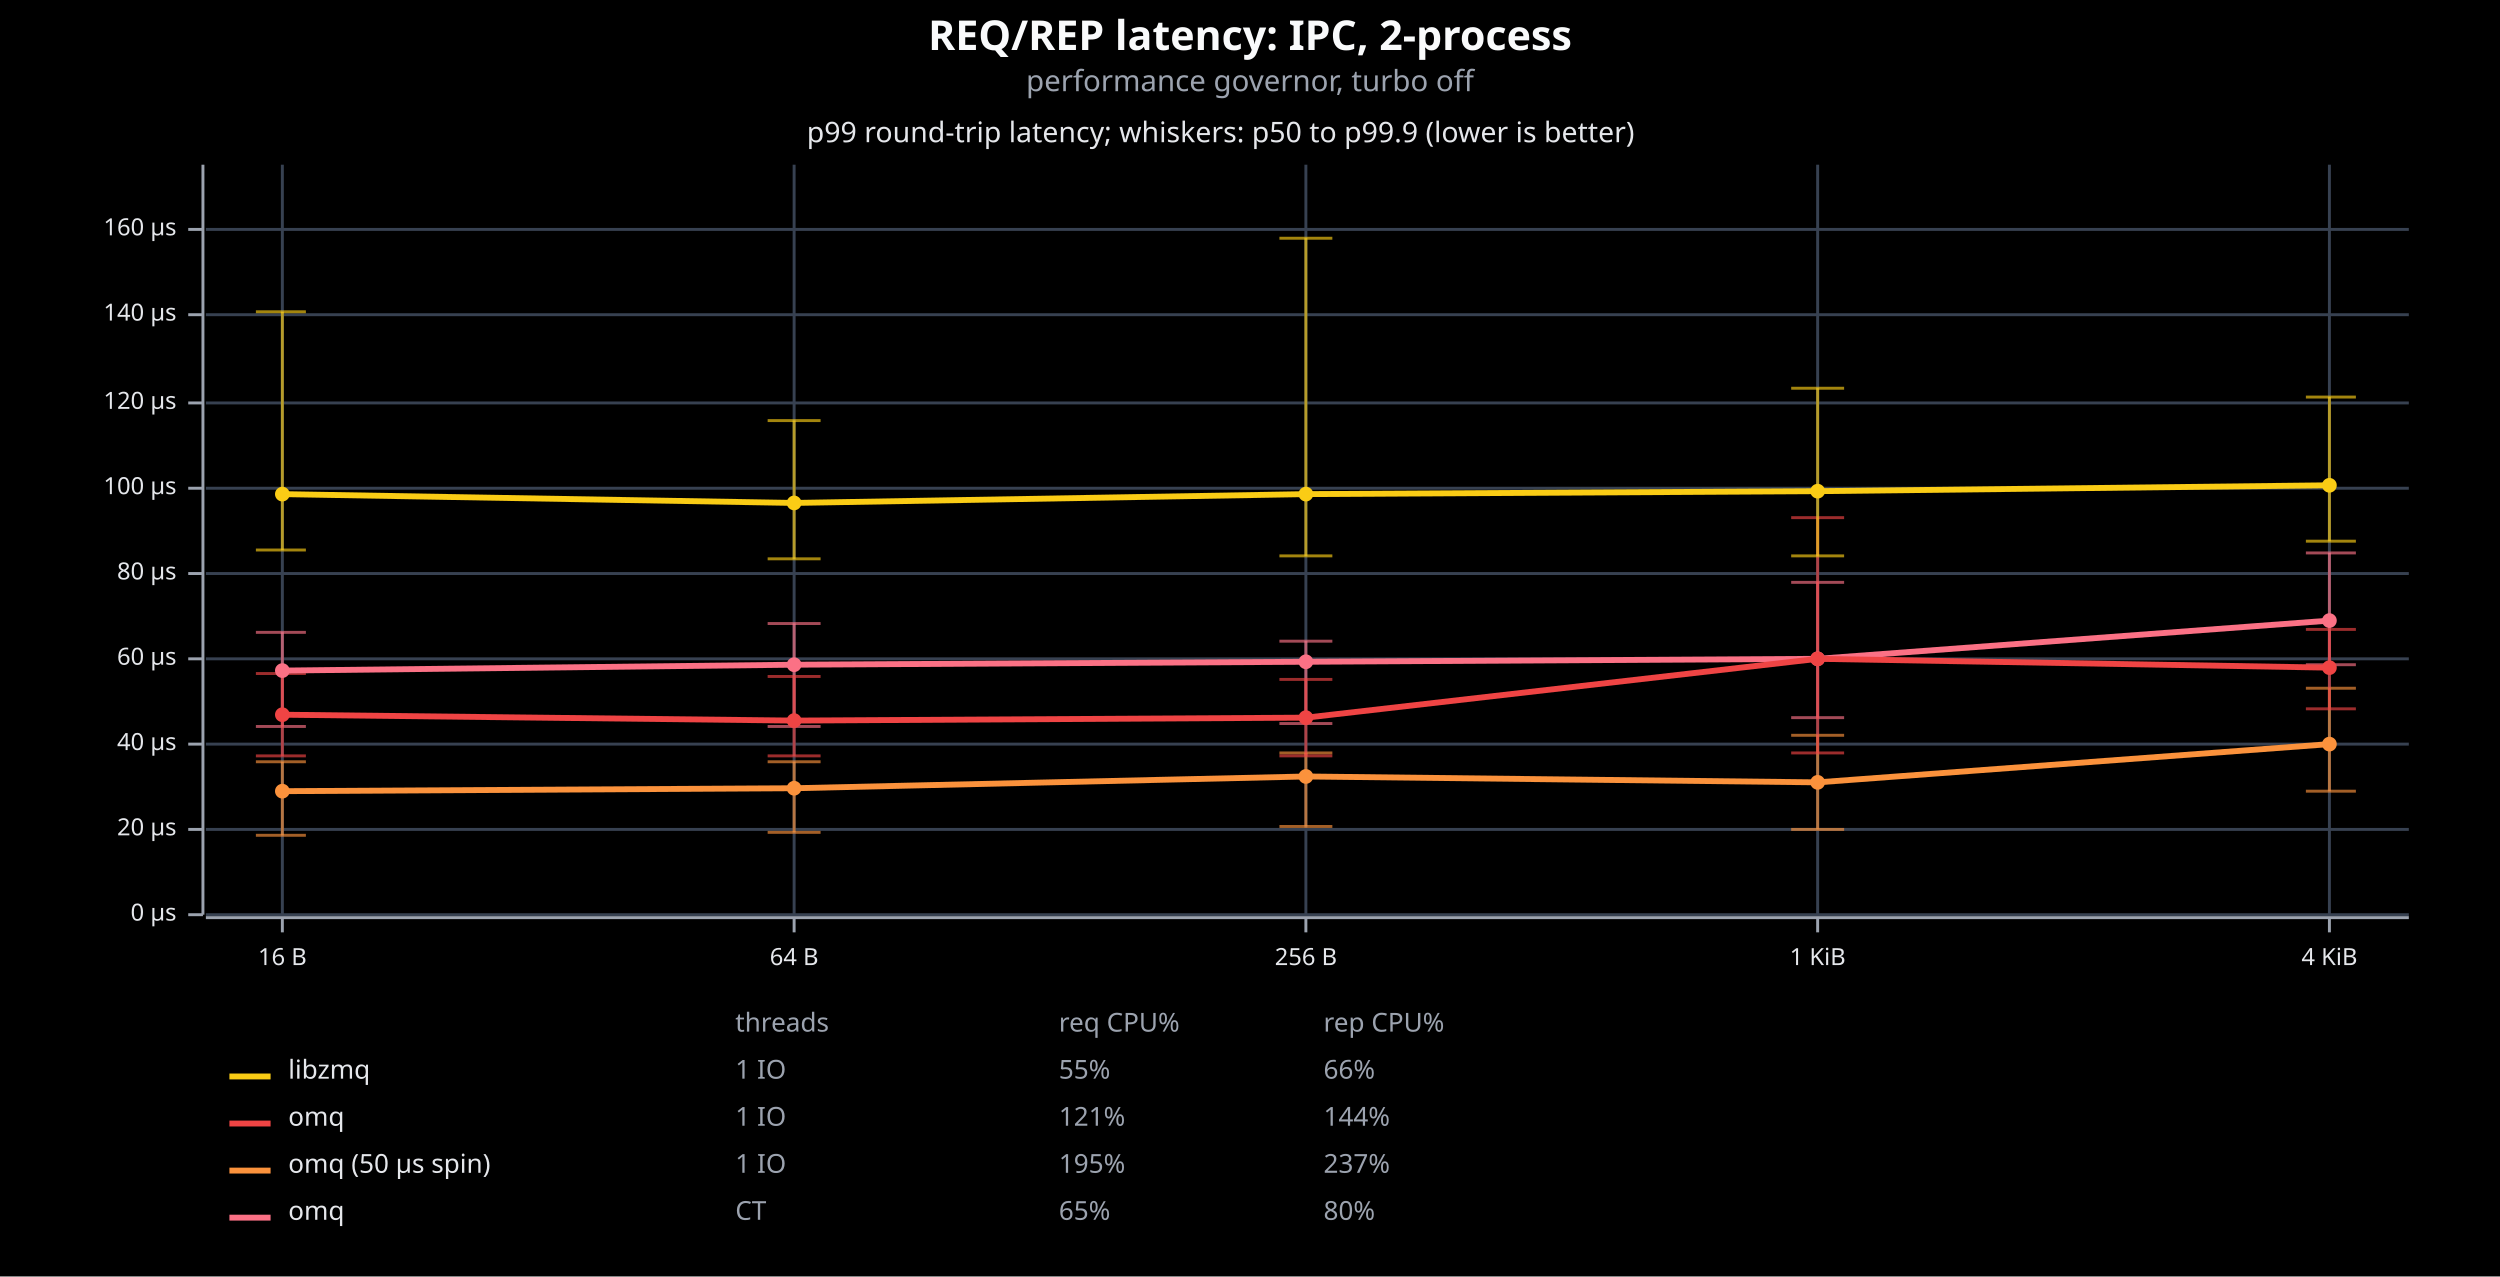
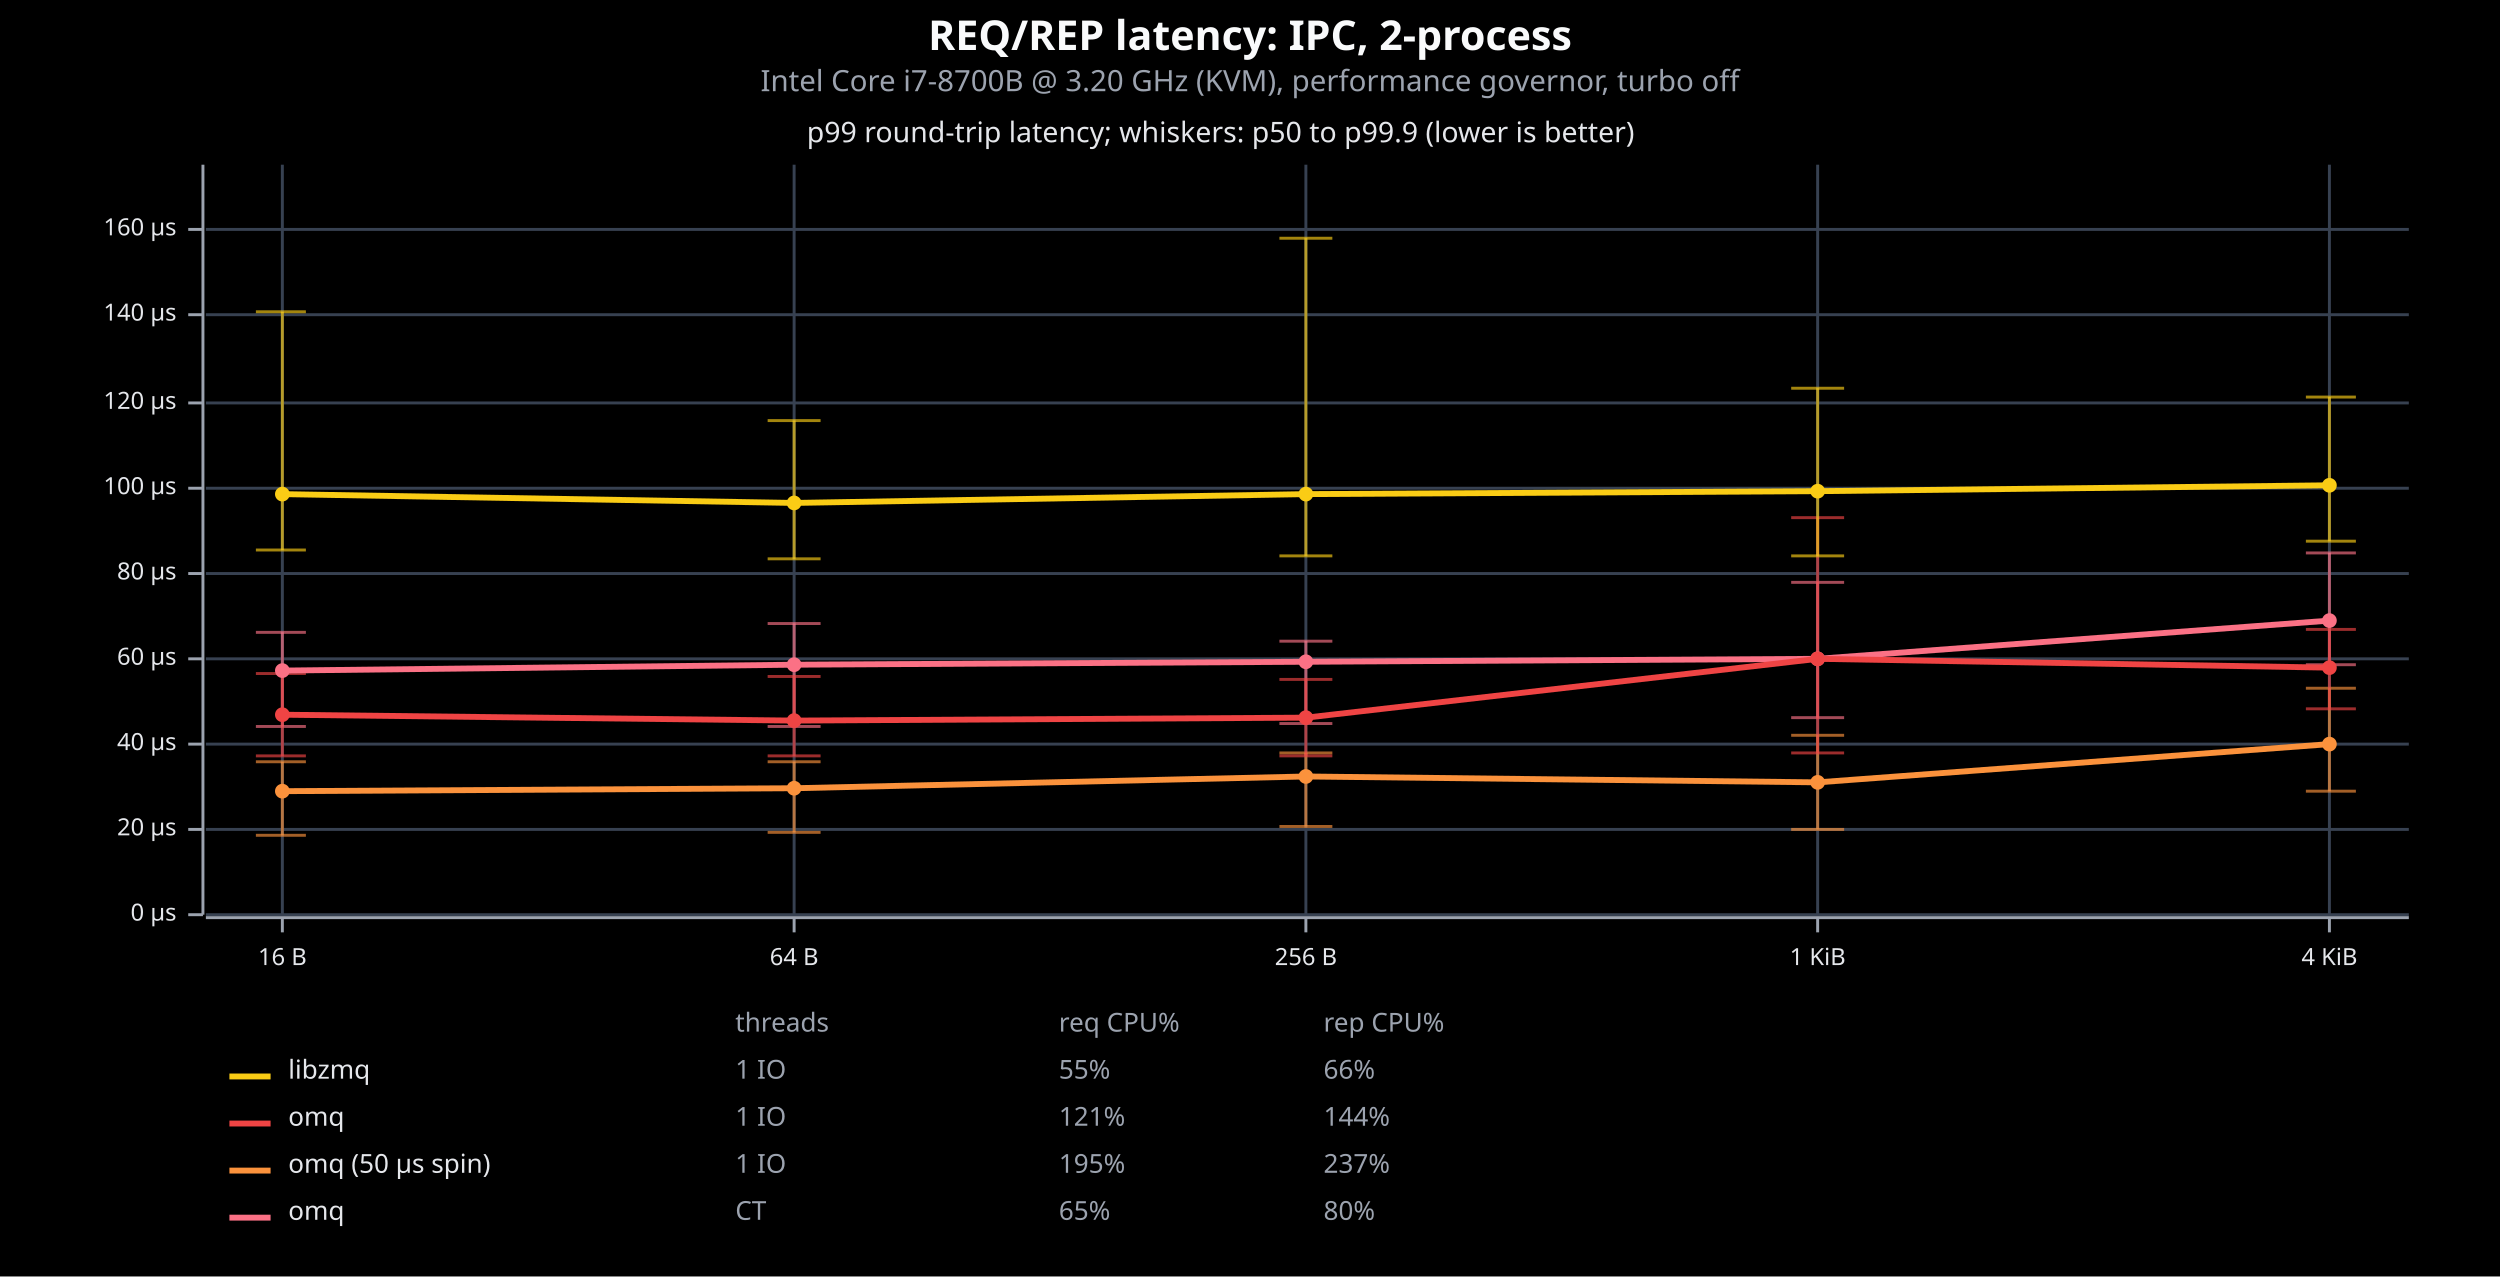
<svg xmlns="http://www.w3.org/2000/svg" viewBox="0 0 850 434" font-family="system-ui, -apple-system, sans-serif">
  <rect x="0" y="0" width="850" height="434" opacity="1" fill="#000000" stroke="none" />
  <text x="425" y="17" text-anchor="middle" font-family="sans-serif" font-size="14" font-weight="bold" fill="#F9FAFB">REQ/REP latency: IPC, 2-process</text>
-   <text x="425" y="31" text-anchor="middle" font-family="sans-serif" font-size="10" fill="#9CA3AF">performance governor, turbo off</text>
+   <text x="425" y="31" text-anchor="middle" font-family="sans-serif" font-size="10" fill="#9CA3AF">Intel Core i7-8700B @ 3.20 GHz (KVM), performance governor, turbo off</text>
  <text x="415" y="41" dy="0.76em" text-anchor="middle" font-family="sans-serif" font-size="9.677" opacity="1" fill="#E5E7EB">
p99 round-trip latency; whiskers: p50 to p99.9 (lower is better)
</text>
  <line opacity="1" stroke="#374151" stroke-width="1" x1="96" y1="311" x2="96" y2="56" />
  <line opacity="1" stroke="#374151" stroke-width="1" x1="270" y1="311" x2="270" y2="56" />
  <line opacity="1" stroke="#374151" stroke-width="1" x1="444" y1="311" x2="444" y2="56" />
  <line opacity="1" stroke="#374151" stroke-width="1" x1="618" y1="311" x2="618" y2="56" />
  <line opacity="1" stroke="#374151" stroke-width="1" x1="792" y1="311" x2="792" y2="56" />
  <line opacity="1" stroke="#374151" stroke-width="1" x1="70" y1="311" x2="819" y2="311" />
  <line opacity="1" stroke="#374151" stroke-width="1" x1="70" y1="282" x2="819" y2="282" />
  <line opacity="1" stroke="#374151" stroke-width="1" x1="70" y1="253" x2="819" y2="253" />
  <line opacity="1" stroke="#374151" stroke-width="1" x1="70" y1="224" x2="819" y2="224" />
  <line opacity="1" stroke="#374151" stroke-width="1" x1="70" y1="195" x2="819" y2="195" />
  <line opacity="1" stroke="#374151" stroke-width="1" x1="70" y1="166" x2="819" y2="166" />
  <line opacity="1" stroke="#374151" stroke-width="1" x1="70" y1="137" x2="819" y2="137" />
  <line opacity="1" stroke="#374151" stroke-width="1" x1="70" y1="107" x2="819" y2="107" />
  <line opacity="1" stroke="#374151" stroke-width="1" x1="70" y1="78" x2="819" y2="78" />
  <polyline fill="none" opacity="1" stroke="#9CA3AF" stroke-width="1" points="69,56 69,311 " />
  <text x="60" y="311" dy="0.5ex" text-anchor="end" font-family="sans-serif" font-size="8.065" opacity="1" fill="#E5E7EB">
0 μs
</text>
  <polyline fill="none" opacity="1" stroke="#9CA3AF" stroke-width="1" points="64,311 69,311 " />
  <text x="60" y="282" dy="0.5ex" text-anchor="end" font-family="sans-serif" font-size="8.065" opacity="1" fill="#E5E7EB">
20 μs
</text>
  <polyline fill="none" opacity="1" stroke="#9CA3AF" stroke-width="1" points="64,282 69,282 " />
  <text x="60" y="253" dy="0.5ex" text-anchor="end" font-family="sans-serif" font-size="8.065" opacity="1" fill="#E5E7EB">
40 μs
</text>
  <polyline fill="none" opacity="1" stroke="#9CA3AF" stroke-width="1" points="64,253 69,253 " />
  <text x="60" y="224" dy="0.5ex" text-anchor="end" font-family="sans-serif" font-size="8.065" opacity="1" fill="#E5E7EB">
60 μs
</text>
  <polyline fill="none" opacity="1" stroke="#9CA3AF" stroke-width="1" points="64,224 69,224 " />
  <text x="60" y="195" dy="0.5ex" text-anchor="end" font-family="sans-serif" font-size="8.065" opacity="1" fill="#E5E7EB">
80 μs
</text>
  <polyline fill="none" opacity="1" stroke="#9CA3AF" stroke-width="1" points="64,195 69,195 " />
  <text x="60" y="166" dy="0.5ex" text-anchor="end" font-family="sans-serif" font-size="8.065" opacity="1" fill="#E5E7EB">
100 μs
</text>
  <polyline fill="none" opacity="1" stroke="#9CA3AF" stroke-width="1" points="64,166 69,166 " />
  <text x="60" y="137" dy="0.5ex" text-anchor="end" font-family="sans-serif" font-size="8.065" opacity="1" fill="#E5E7EB">
120 μs
</text>
  <polyline fill="none" opacity="1" stroke="#9CA3AF" stroke-width="1" points="64,137 69,137 " />
  <text x="60" y="107" dy="0.5ex" text-anchor="end" font-family="sans-serif" font-size="8.065" opacity="1" fill="#E5E7EB">
140 μs
</text>
  <polyline fill="none" opacity="1" stroke="#9CA3AF" stroke-width="1" points="64,107 69,107 " />
  <text x="60" y="78" dy="0.5ex" text-anchor="end" font-family="sans-serif" font-size="8.065" opacity="1" fill="#E5E7EB">
160 μs
</text>
  <polyline fill="none" opacity="1" stroke="#9CA3AF" stroke-width="1" points="64,78 69,78 " />
  <polyline fill="none" opacity="1" stroke="#9CA3AF" stroke-width="1" points="70,312 819,312 " />
  <text x="96" y="322" dy="0.76em" text-anchor="middle" font-family="sans-serif" font-size="8.065" opacity="1" fill="#E5E7EB">
16 B
</text>
  <polyline fill="none" opacity="1" stroke="#9CA3AF" stroke-width="1" points="96,312 96,317 " />
  <text x="270" y="322" dy="0.76em" text-anchor="middle" font-family="sans-serif" font-size="8.065" opacity="1" fill="#E5E7EB">
64 B
</text>
  <polyline fill="none" opacity="1" stroke="#9CA3AF" stroke-width="1" points="270,312 270,317 " />
  <text x="444" y="322" dy="0.76em" text-anchor="middle" font-family="sans-serif" font-size="8.065" opacity="1" fill="#E5E7EB">
256 B
</text>
  <polyline fill="none" opacity="1" stroke="#9CA3AF" stroke-width="1" points="444,312 444,317 " />
  <text x="618" y="322" dy="0.76em" text-anchor="middle" font-family="sans-serif" font-size="8.065" opacity="1" fill="#E5E7EB">
1 KiB
</text>
  <polyline fill="none" opacity="1" stroke="#9CA3AF" stroke-width="1" points="618,312 618,317 " />
  <text x="792" y="322" dy="0.76em" text-anchor="middle" font-family="sans-serif" font-size="8.065" opacity="1" fill="#E5E7EB">
4 KiB
</text>
  <polyline fill="none" opacity="1" stroke="#9CA3AF" stroke-width="1" points="792,312 792,317 " />
  <polyline fill="none" opacity="0.65" stroke="#FB7185" stroke-width="1" points="96,247 96,215 " />
  <polyline fill="none" opacity="0.65" stroke="#FB7185" stroke-width="1" points="87,247 104,247 " />
  <polyline fill="none" opacity="0.65" stroke="#FB7185" stroke-width="1" points="87,215 104,215 " />
  <polyline fill="none" opacity="0.65" stroke="#FB7185" stroke-width="1" points="270,247 270,212 " />
  <polyline fill="none" opacity="0.65" stroke="#FB7185" stroke-width="1" points="261,247 279,247 " />
  <polyline fill="none" opacity="0.65" stroke="#FB7185" stroke-width="1" points="261,212 279,212 " />
  <polyline fill="none" opacity="0.65" stroke="#FB7185" stroke-width="1" points="444,246 444,218 " />
  <polyline fill="none" opacity="0.65" stroke="#FB7185" stroke-width="1" points="435,246 453,246 " />
  <polyline fill="none" opacity="0.65" stroke="#FB7185" stroke-width="1" points="435,218 453,218 " />
  <polyline fill="none" opacity="0.65" stroke="#FB7185" stroke-width="1" points="618,244 618,198 " />
  <polyline fill="none" opacity="0.65" stroke="#FB7185" stroke-width="1" points="609,244 627,244 " />
  <polyline fill="none" opacity="0.65" stroke="#FB7185" stroke-width="1" points="609,198 627,198 " />
  <polyline fill="none" opacity="0.65" stroke="#FB7185" stroke-width="1" points="792,226 792,188 " />
  <polyline fill="none" opacity="0.65" stroke="#FB7185" stroke-width="1" points="784,226 801,226 " />
  <polyline fill="none" opacity="0.65" stroke="#FB7185" stroke-width="1" points="784,188 801,188 " />
  <polyline fill="none" opacity="0.65" stroke="#FB923C" stroke-width="1" points="96,284 96,259 " />
  <polyline fill="none" opacity="0.65" stroke="#FB923C" stroke-width="1" points="87,284 104,284 " />
  <polyline fill="none" opacity="0.65" stroke="#FB923C" stroke-width="1" points="87,259 104,259 " />
  <polyline fill="none" opacity="0.65" stroke="#FB923C" stroke-width="1" points="270,283 270,259 " />
  <polyline fill="none" opacity="0.65" stroke="#FB923C" stroke-width="1" points="261,283 279,283 " />
  <polyline fill="none" opacity="0.65" stroke="#FB923C" stroke-width="1" points="261,259 279,259 " />
  <polyline fill="none" opacity="0.65" stroke="#FB923C" stroke-width="1" points="444,281 444,256 " />
  <polyline fill="none" opacity="0.65" stroke="#FB923C" stroke-width="1" points="435,281 453,281 " />
  <polyline fill="none" opacity="0.65" stroke="#FB923C" stroke-width="1" points="435,256 453,256 " />
  <polyline fill="none" opacity="0.65" stroke="#FB923C" stroke-width="1" points="618,282 618,250 " />
  <polyline fill="none" opacity="0.65" stroke="#FB923C" stroke-width="1" points="609,282 627,282 " />
  <polyline fill="none" opacity="0.65" stroke="#FB923C" stroke-width="1" points="609,250 627,250 " />
  <polyline fill="none" opacity="0.65" stroke="#FB923C" stroke-width="1" points="792,269 792,234 " />
  <polyline fill="none" opacity="0.65" stroke="#FB923C" stroke-width="1" points="784,269 801,269 " />
  <polyline fill="none" opacity="0.65" stroke="#FB923C" stroke-width="1" points="784,234 801,234 " />
  <polyline fill="none" opacity="0.65" stroke="#EF4444" stroke-width="1" points="96,257 96,229 " />
  <polyline fill="none" opacity="0.65" stroke="#EF4444" stroke-width="1" points="87,257 104,257 " />
  <polyline fill="none" opacity="0.65" stroke="#EF4444" stroke-width="1" points="87,229 104,229 " />
  <polyline fill="none" opacity="0.65" stroke="#EF4444" stroke-width="1" points="270,257 270,230 " />
  <polyline fill="none" opacity="0.65" stroke="#EF4444" stroke-width="1" points="261,257 279,257 " />
  <polyline fill="none" opacity="0.65" stroke="#EF4444" stroke-width="1" points="261,230 279,230 " />
  <polyline fill="none" opacity="0.65" stroke="#EF4444" stroke-width="1" points="444,257 444,231 " />
  <polyline fill="none" opacity="0.65" stroke="#EF4444" stroke-width="1" points="435,257 453,257 " />
  <polyline fill="none" opacity="0.65" stroke="#EF4444" stroke-width="1" points="435,231 453,231 " />
  <polyline fill="none" opacity="0.65" stroke="#EF4444" stroke-width="1" points="618,256 618,176 " />
  <polyline fill="none" opacity="0.65" stroke="#EF4444" stroke-width="1" points="609,256 627,256 " />
  <polyline fill="none" opacity="0.65" stroke="#EF4444" stroke-width="1" points="609,176 627,176 " />
  <polyline fill="none" opacity="0.65" stroke="#EF4444" stroke-width="1" points="792,241 792,214 " />
  <polyline fill="none" opacity="0.65" stroke="#EF4444" stroke-width="1" points="784,241 801,241 " />
  <polyline fill="none" opacity="0.65" stroke="#EF4444" stroke-width="1" points="784,214 801,214 " />
  <polyline fill="none" opacity="0.65" stroke="#FACC15" stroke-width="1" points="96,187 96,106 " />
  <polyline fill="none" opacity="0.65" stroke="#FACC15" stroke-width="1" points="87,187 104,187 " />
  <polyline fill="none" opacity="0.65" stroke="#FACC15" stroke-width="1" points="87,106 104,106 " />
  <polyline fill="none" opacity="0.65" stroke="#FACC15" stroke-width="1" points="270,190 270,143 " />
  <polyline fill="none" opacity="0.65" stroke="#FACC15" stroke-width="1" points="261,190 279,190 " />
  <polyline fill="none" opacity="0.65" stroke="#FACC15" stroke-width="1" points="261,143 279,143 " />
  <polyline fill="none" opacity="0.65" stroke="#FACC15" stroke-width="1" points="444,189 444,81 " />
  <polyline fill="none" opacity="0.65" stroke="#FACC15" stroke-width="1" points="435,189 453,189 " />
  <polyline fill="none" opacity="0.65" stroke="#FACC15" stroke-width="1" points="435,81 453,81 " />
  <polyline fill="none" opacity="0.65" stroke="#FACC15" stroke-width="1" points="618,189 618,132 " />
  <polyline fill="none" opacity="0.65" stroke="#FACC15" stroke-width="1" points="609,189 627,189 " />
  <polyline fill="none" opacity="0.65" stroke="#FACC15" stroke-width="1" points="609,132 627,132 " />
  <polyline fill="none" opacity="0.65" stroke="#FACC15" stroke-width="1" points="792,184 792,135 " />
  <polyline fill="none" opacity="0.65" stroke="#FACC15" stroke-width="1" points="784,184 801,184 " />
  <polyline fill="none" opacity="0.65" stroke="#FACC15" stroke-width="1" points="784,135 801,135 " />
  <polyline fill="none" opacity="1" stroke="#FB7185" stroke-width="2" points="96,228 270,226 444,225 618,224 792,211 " />
  <circle cx="96" cy="228" r="2.5" opacity="1" fill="#FB7185" stroke="none" stroke-width="1" />
  <circle cx="270" cy="226" r="2.5" opacity="1" fill="#FB7185" stroke="none" stroke-width="1" />
  <circle cx="444" cy="225" r="2.5" opacity="1" fill="#FB7185" stroke="none" stroke-width="1" />
  <circle cx="618" cy="224" r="2.5" opacity="1" fill="#FB7185" stroke="none" stroke-width="1" />
  <circle cx="792" cy="211" r="2.5" opacity="1" fill="#FB7185" stroke="none" stroke-width="1" />
  <polyline fill="none" opacity="1" stroke="#FB923C" stroke-width="2" points="96,269 270,268 444,264 618,266 792,253 " />
  <circle cx="96" cy="269" r="2.5" opacity="1" fill="#FB923C" stroke="none" stroke-width="1" />
  <circle cx="270" cy="268" r="2.5" opacity="1" fill="#FB923C" stroke="none" stroke-width="1" />
  <circle cx="444" cy="264" r="2.5" opacity="1" fill="#FB923C" stroke="none" stroke-width="1" />
  <circle cx="618" cy="266" r="2.5" opacity="1" fill="#FB923C" stroke="none" stroke-width="1" />
  <circle cx="792" cy="253" r="2.5" opacity="1" fill="#FB923C" stroke="none" stroke-width="1" />
  <polyline fill="none" opacity="1" stroke="#EF4444" stroke-width="2" points="96,243 270,245 444,244 618,224 792,227 " />
  <circle cx="96" cy="243" r="2.5" opacity="1" fill="#EF4444" stroke="none" stroke-width="1" />
  <circle cx="270" cy="245" r="2.5" opacity="1" fill="#EF4444" stroke="none" stroke-width="1" />
  <circle cx="444" cy="244" r="2.5" opacity="1" fill="#EF4444" stroke="none" stroke-width="1" />
  <circle cx="618" cy="224" r="2.5" opacity="1" fill="#EF4444" stroke="none" stroke-width="1" />
  <circle cx="792" cy="227" r="2.5" opacity="1" fill="#EF4444" stroke="none" stroke-width="1" />
  <polyline fill="none" opacity="1" stroke="#FACC15" stroke-width="2" points="96,168 270,171 444,168 618,167 792,165 " />
  <circle cx="96" cy="168" r="2.5" opacity="1" fill="#FACC15" stroke="none" stroke-width="1" />
  <circle cx="270" cy="171" r="2.5" opacity="1" fill="#FACC15" stroke="none" stroke-width="1" />
  <circle cx="444" cy="168" r="2.5" opacity="1" fill="#FACC15" stroke="none" stroke-width="1" />
  <circle cx="618" cy="167" r="2.5" opacity="1" fill="#FACC15" stroke="none" stroke-width="1" />
  <circle cx="792" cy="165" r="2.5" opacity="1" fill="#FACC15" stroke="none" stroke-width="1" />
  <text x="250" y="344" dy="0.76em" text-anchor="start" font-family="sans-serif" font-size="8.871" opacity="1" fill="#9CA3AF">
threads
</text>
  <text x="360" y="344" dy="0.76em" text-anchor="start" font-family="sans-serif" font-size="8.871" opacity="1" fill="#9CA3AF">
req CPU%
</text>
  <text x="450" y="344" dy="0.76em" text-anchor="start" font-family="sans-serif" font-size="8.871" opacity="1" fill="#9CA3AF">
rep CPU%
</text>
  <polyline fill="none" opacity="1" stroke="#FACC15" stroke-width="2" points="78,366 92,366 " />
  <text x="98" y="360" dy="0.76em" text-anchor="start" font-family="sans-serif" font-size="8.871" opacity="1" fill="#E5E7EB">
libzmq
</text>
  <text x="250" y="360" dy="0.76em" text-anchor="start" font-family="sans-serif" font-size="8.871" opacity="1" fill="#9CA3AF">
1 IO
</text>
  <text x="360" y="360" dy="0.76em" text-anchor="start" font-family="sans-serif" font-size="8.871" opacity="1" fill="#9CA3AF">
55%
</text>
  <text x="450" y="360" dy="0.76em" text-anchor="start" font-family="sans-serif" font-size="8.871" opacity="1" fill="#9CA3AF">
66%
</text>
  <polyline fill="none" opacity="1" stroke="#EF4444" stroke-width="2" points="78,382 92,382 " />
  <text x="98" y="376" dy="0.76em" text-anchor="start" font-family="sans-serif" font-size="8.871" opacity="1" fill="#E5E7EB">
omq
</text>
  <text x="250" y="376" dy="0.76em" text-anchor="start" font-family="sans-serif" font-size="8.871" opacity="1" fill="#9CA3AF">
1 IO
</text>
  <text x="360" y="376" dy="0.76em" text-anchor="start" font-family="sans-serif" font-size="8.871" opacity="1" fill="#9CA3AF">
121%
</text>
  <text x="450" y="376" dy="0.76em" text-anchor="start" font-family="sans-serif" font-size="8.871" opacity="1" fill="#9CA3AF">
144%
</text>
  <polyline fill="none" opacity="1" stroke="#FB923C" stroke-width="2" points="78,398 92,398 " />
  <text x="98" y="392" dy="0.76em" text-anchor="start" font-family="sans-serif" font-size="8.871" opacity="1" fill="#E5E7EB">
omq (50 μs spin)
</text>
  <text x="250" y="392" dy="0.76em" text-anchor="start" font-family="sans-serif" font-size="8.871" opacity="1" fill="#9CA3AF">
1 IO
</text>
  <text x="360" y="392" dy="0.76em" text-anchor="start" font-family="sans-serif" font-size="8.871" opacity="1" fill="#9CA3AF">
195%
</text>
  <text x="450" y="392" dy="0.76em" text-anchor="start" font-family="sans-serif" font-size="8.871" opacity="1" fill="#9CA3AF">
237%
</text>
  <polyline fill="none" opacity="1" stroke="#FB7185" stroke-width="2" points="78,414 92,414 " />
  <text x="98" y="408" dy="0.76em" text-anchor="start" font-family="sans-serif" font-size="8.871" opacity="1" fill="#E5E7EB">
omq
</text>
  <text x="250" y="408" dy="0.76em" text-anchor="start" font-family="sans-serif" font-size="8.871" opacity="1" fill="#9CA3AF">
CT
</text>
  <text x="360" y="408" dy="0.76em" text-anchor="start" font-family="sans-serif" font-size="8.871" opacity="1" fill="#9CA3AF">
65%
</text>
  <text x="450" y="408" dy="0.76em" text-anchor="start" font-family="sans-serif" font-size="8.871" opacity="1" fill="#9CA3AF">
80%
</text>
</svg>
